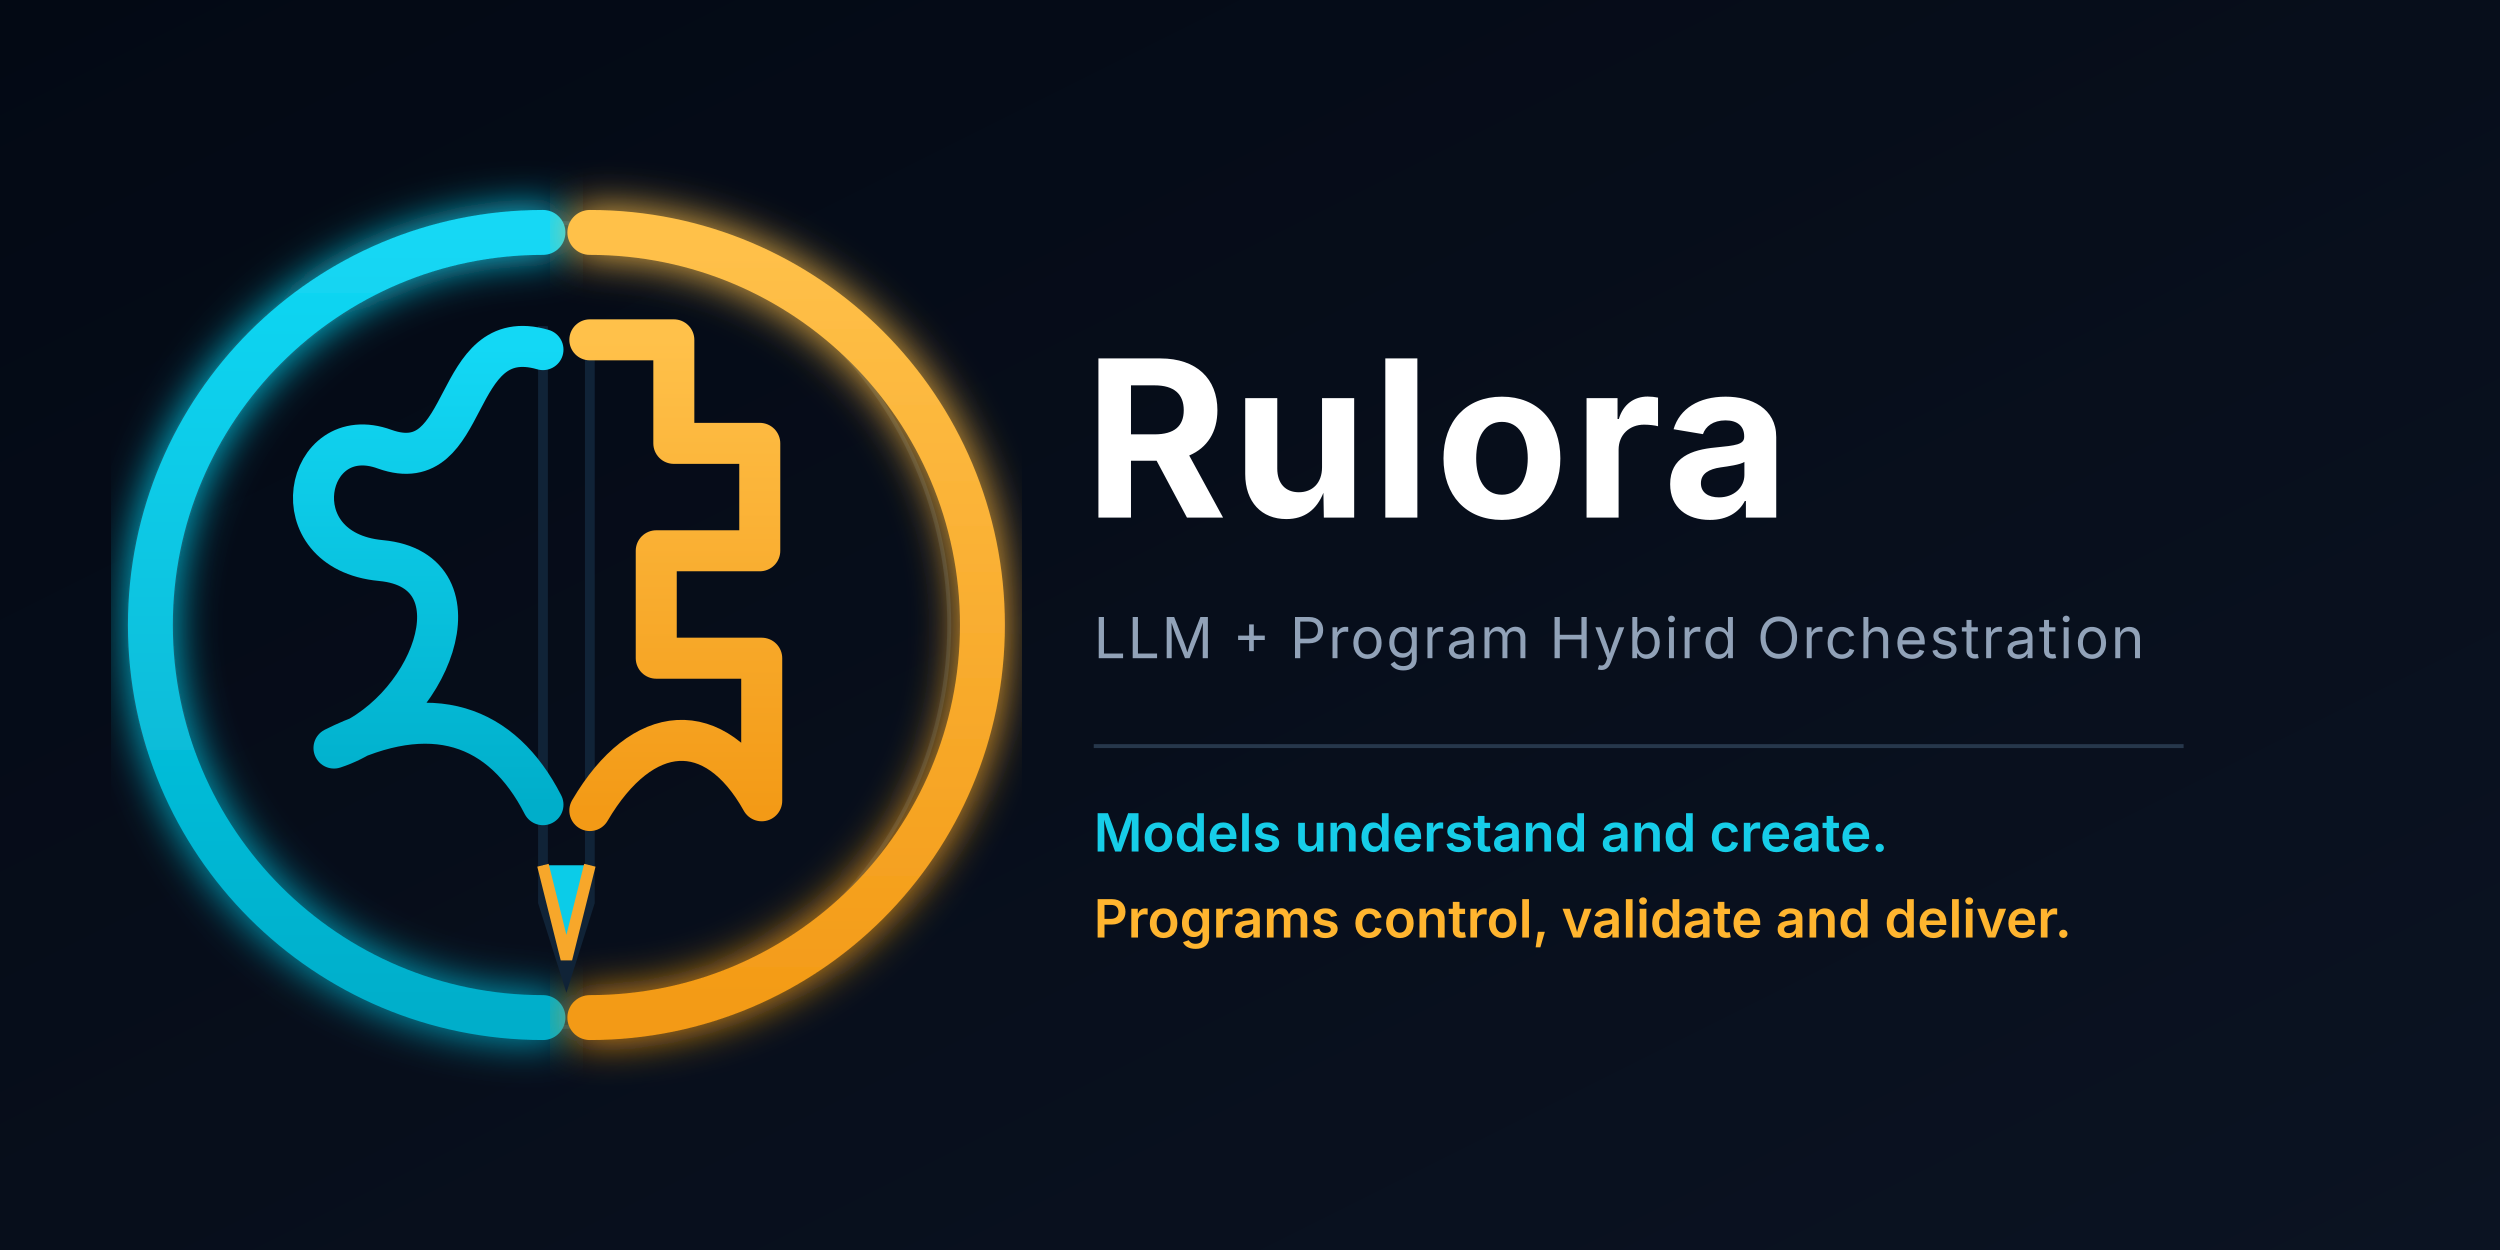
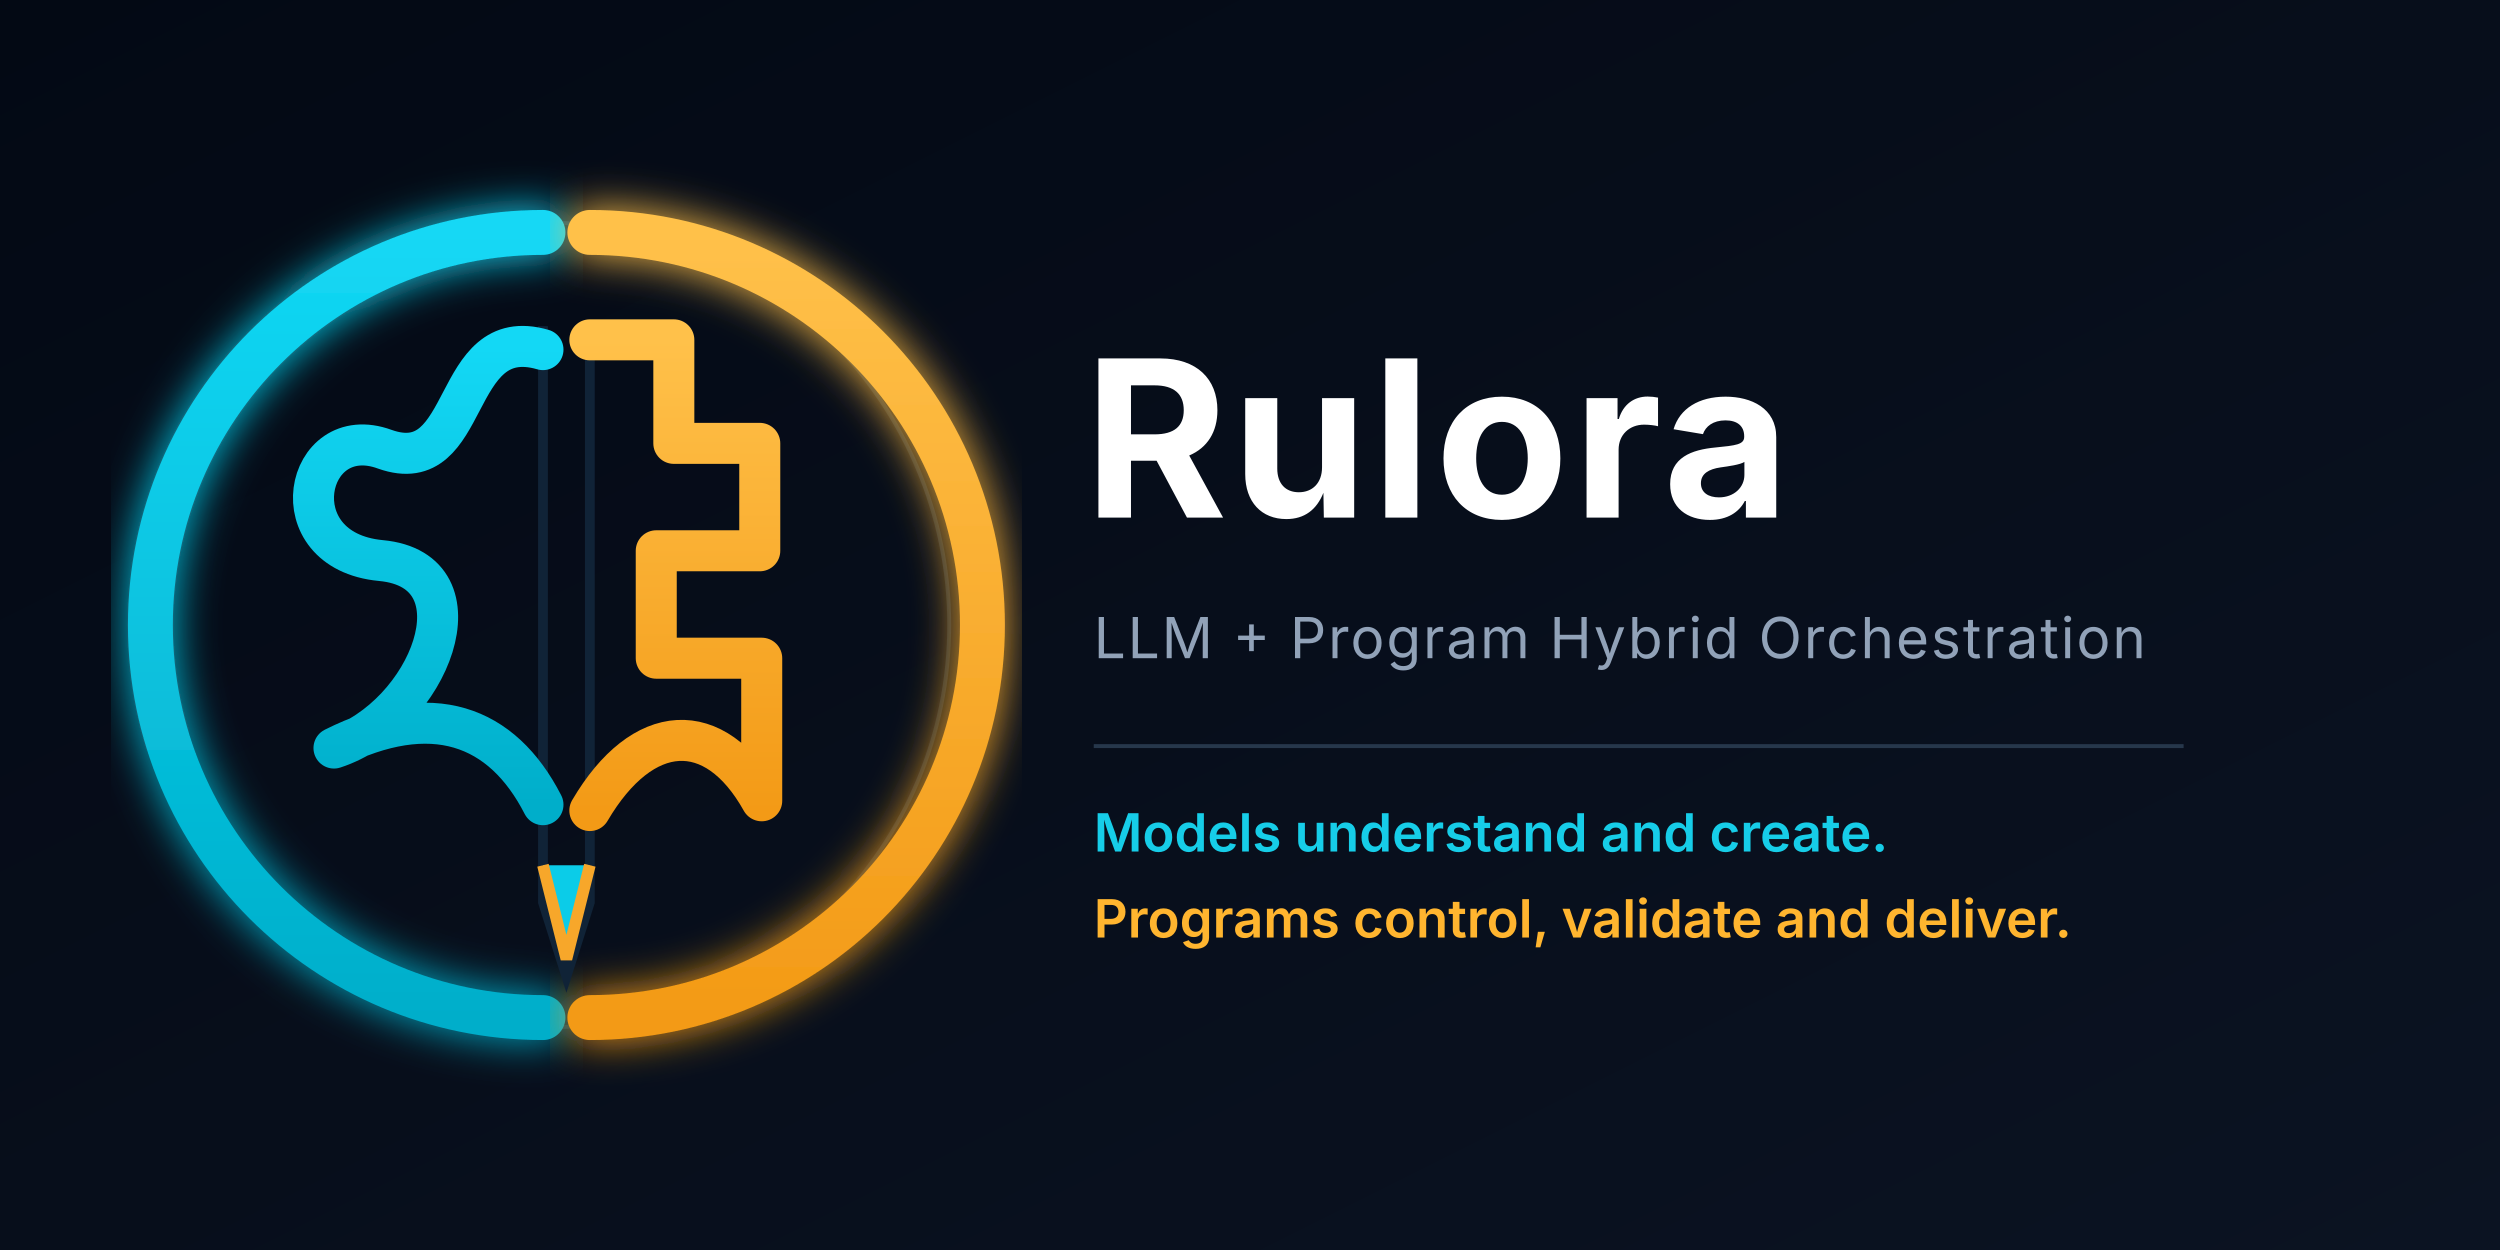
<svg xmlns="http://www.w3.org/2000/svg" width="1280" height="640" viewBox="0 0 1280 640">
  <defs>
    <linearGradient id="bg" x1="0" y1="0" x2="1" y2="1">
      <stop offset="0" stop-color="#030914" />
      <stop offset="1" stop-color="#0b1322" />
    </linearGradient>
    <linearGradient id="cyan" x1="0" y1="0" x2="0" y2="1">
      <stop offset="0" stop-color="#13d8f5" />
      <stop offset="1" stop-color="#00aeca" />
    </linearGradient>
    <linearGradient id="amber" x1="0" y1="0" x2="0" y2="1">
      <stop offset="0" stop-color="#ffc14a" />
      <stop offset="1" stop-color="#f39a16" />
    </linearGradient>
    <filter id="glow">
      <feGaussianBlur stdDeviation="11" result="b" />
      <feMerge>
        <feMergeNode in="b" />
        <feMergeNode in="SourceGraphic" />
      </feMerge>
    </filter>
  </defs>
  <rect width="1280" height="640" fill="url(#bg)" />
  <circle cx="280" cy="320" r="206" fill="none" stroke="#182637" stroke-width="2" />
  <path d="M278 119 A201 201 0 0 0 278 521" fill="none" stroke="url(#cyan)" stroke-width="23" stroke-linecap="round" filter="url(#glow)" />
  <path d="M302 119 A201 201 0 0 1 302 521" fill="none" stroke="url(#amber)" stroke-width="23" stroke-linecap="round" filter="url(#glow)" />
  <path d="M278 167 V462 L290 500 L302 462 V167" fill="none" stroke="#102337" stroke-width="5" />
  <path d="M278 179 C230 165 242 246 197 230 C156 215 142 282 195 287 C249 292 220 367 171 383 C221 358 257 371 278 412" fill="none" stroke="url(#cyan)" stroke-width="21" stroke-linecap="round" stroke-linejoin="round" />
  <path d="M302 174 H345 V227 H389 V282 H336 V337 H390 V410 C366 367 329 369 302 415" fill="none" stroke="url(#amber)" stroke-width="21" stroke-linecap="round" stroke-linejoin="round" />
  <path d="M278 443 L290 491 L302 443" fill="#0bcce8" stroke="#f7a72a" stroke-width="6" />
  <text x="555" y="265" fill="#ffffff" font-size="112" font-family="Inter, Arial, sans-serif" font-weight="700" letter-spacing="2">Rulora</text>
-   <text x="560" y="337" fill="#91a2b8" font-size="29" font-family="Inter, Arial, sans-serif" letter-spacing="1">LLM + Program Hybird Orchestration</text>
+   <text x="560" y="337" fill="#91a2b8" font-size="29" font-family="Inter, Arial, sans-serif" letter-spacing="1">LLM + Program Hybrid Orchestration</text>
  <line x1="560" y1="382" x2="1118" y2="382" stroke="#26374b" stroke-width="2" />
  <text x="560" y="436" fill="#16cde8" font-size="27" font-family="Inter, Arial, sans-serif" font-weight="600">Models understand and create.</text>
  <text x="560" y="480" fill="#ffb52f" font-size="27" font-family="Inter, Arial, sans-serif" font-weight="600">Programs control, validate and deliver.</text>
</svg>
